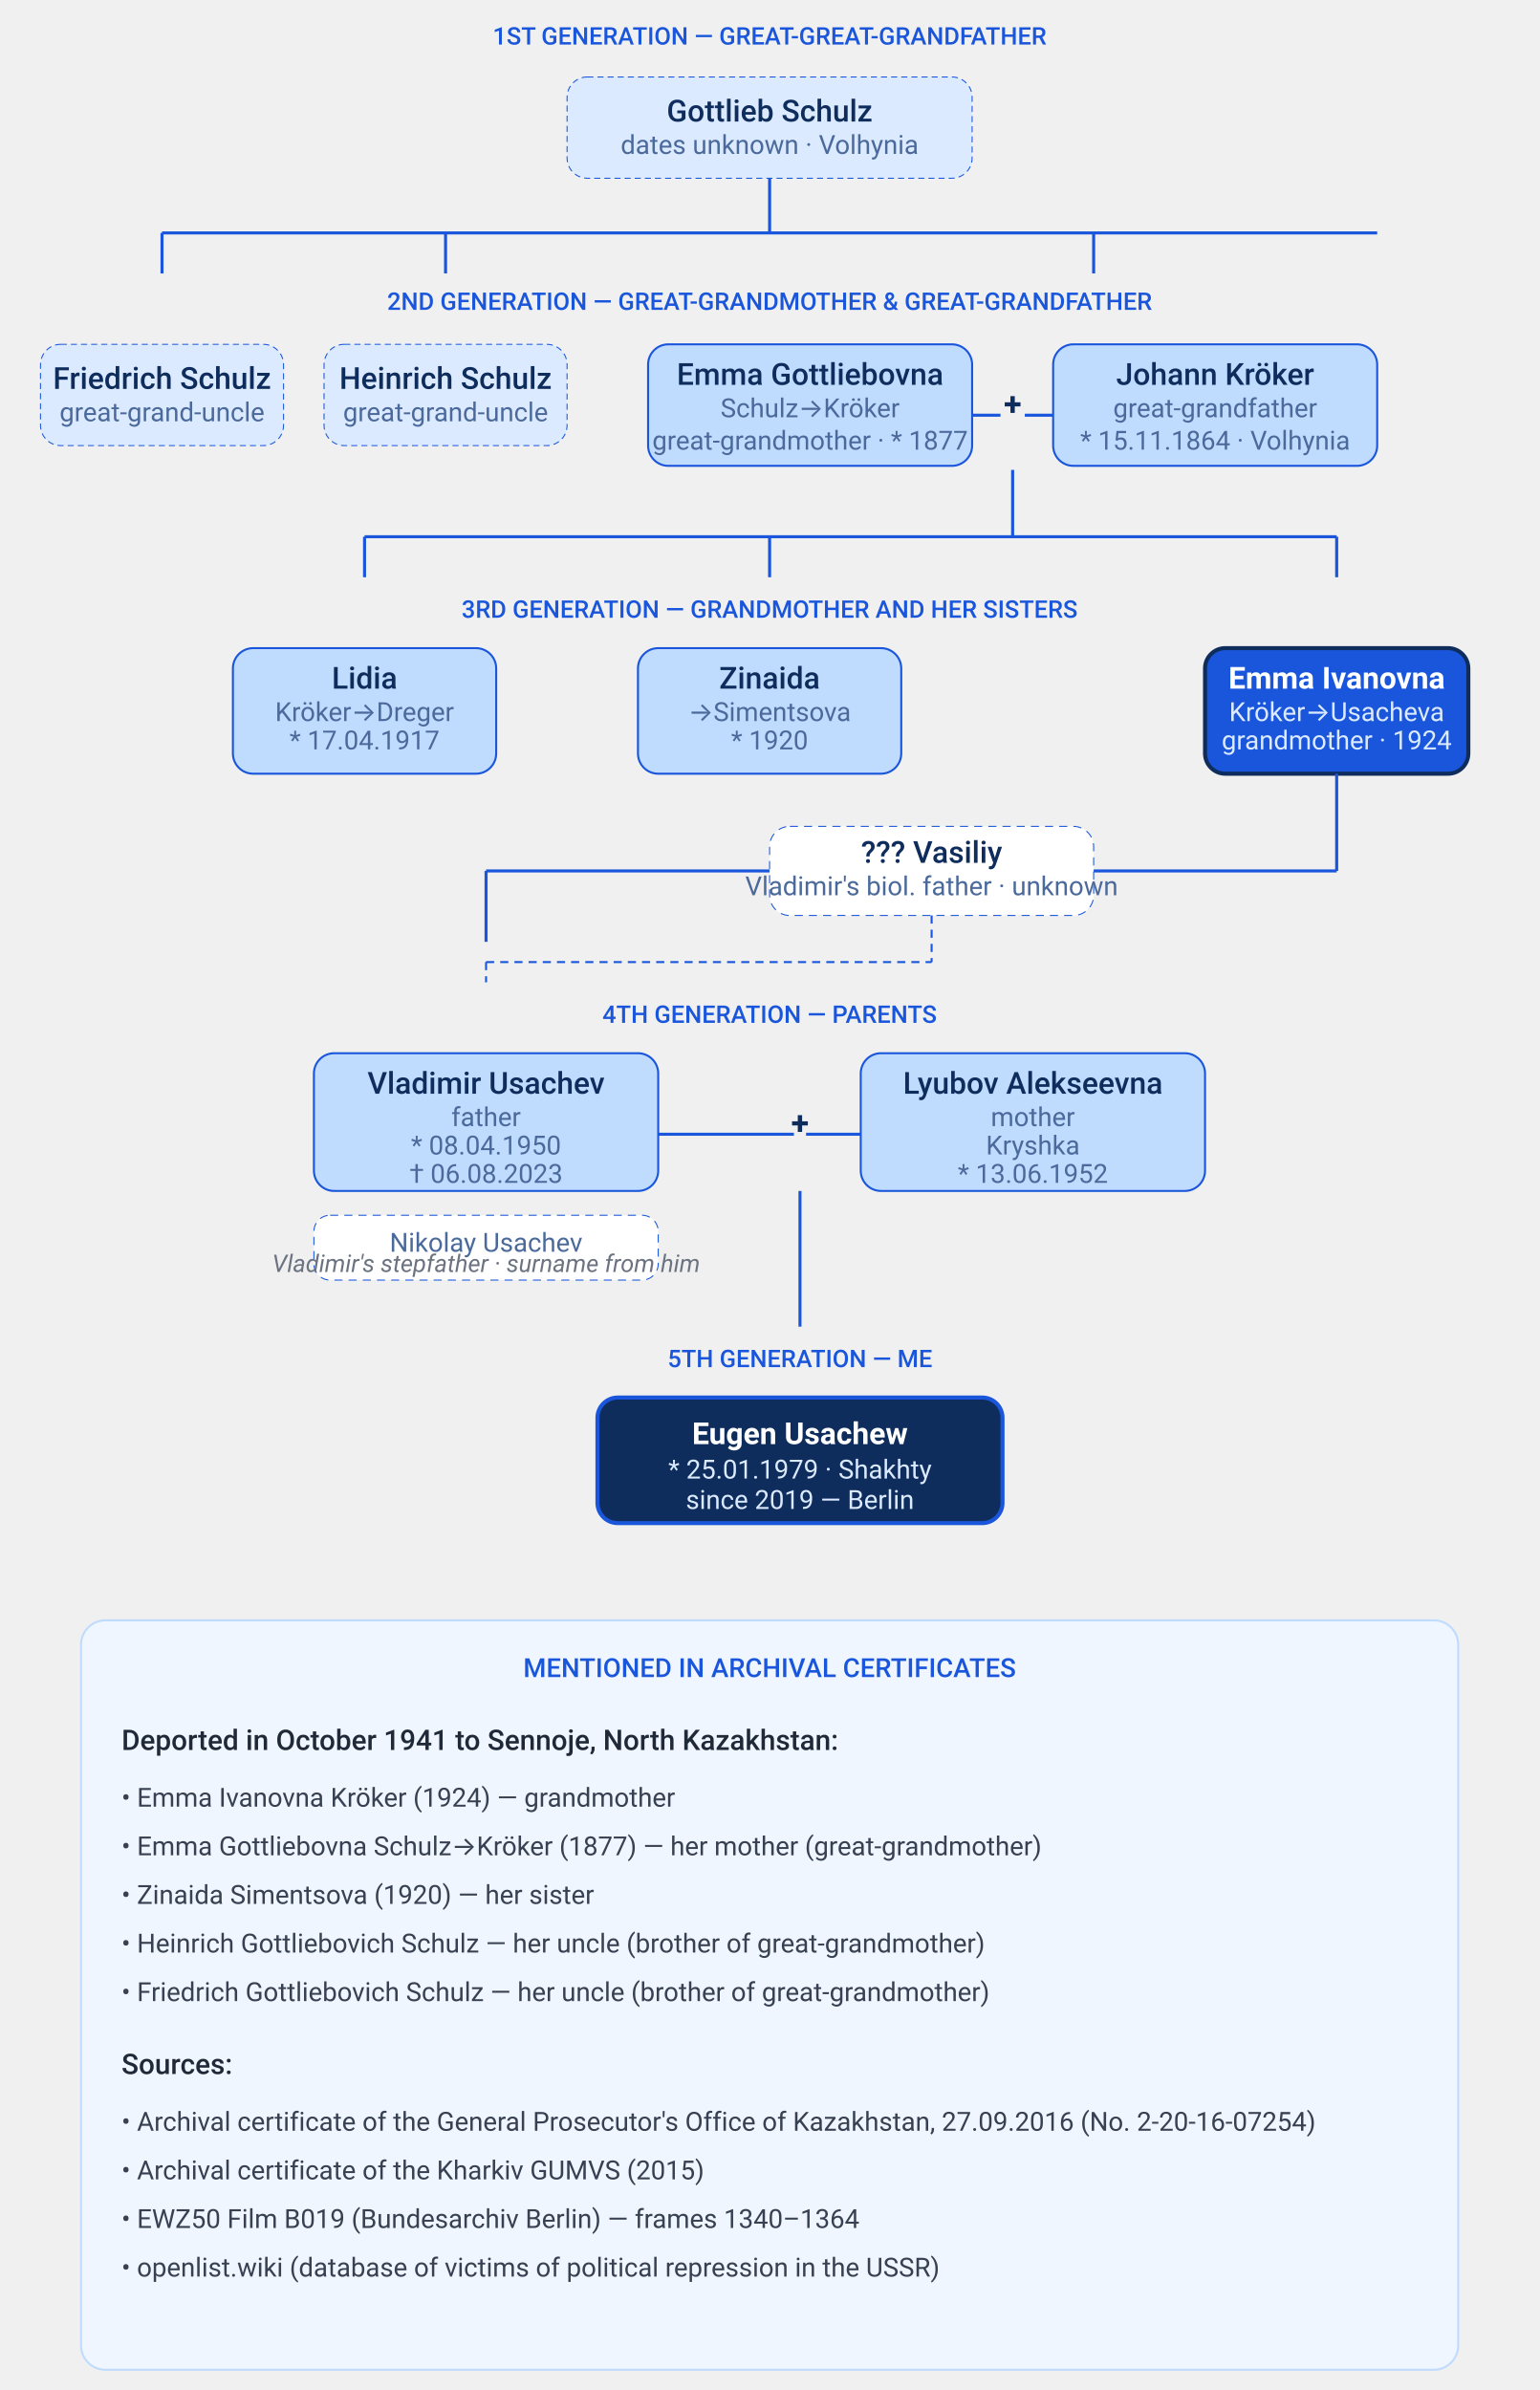
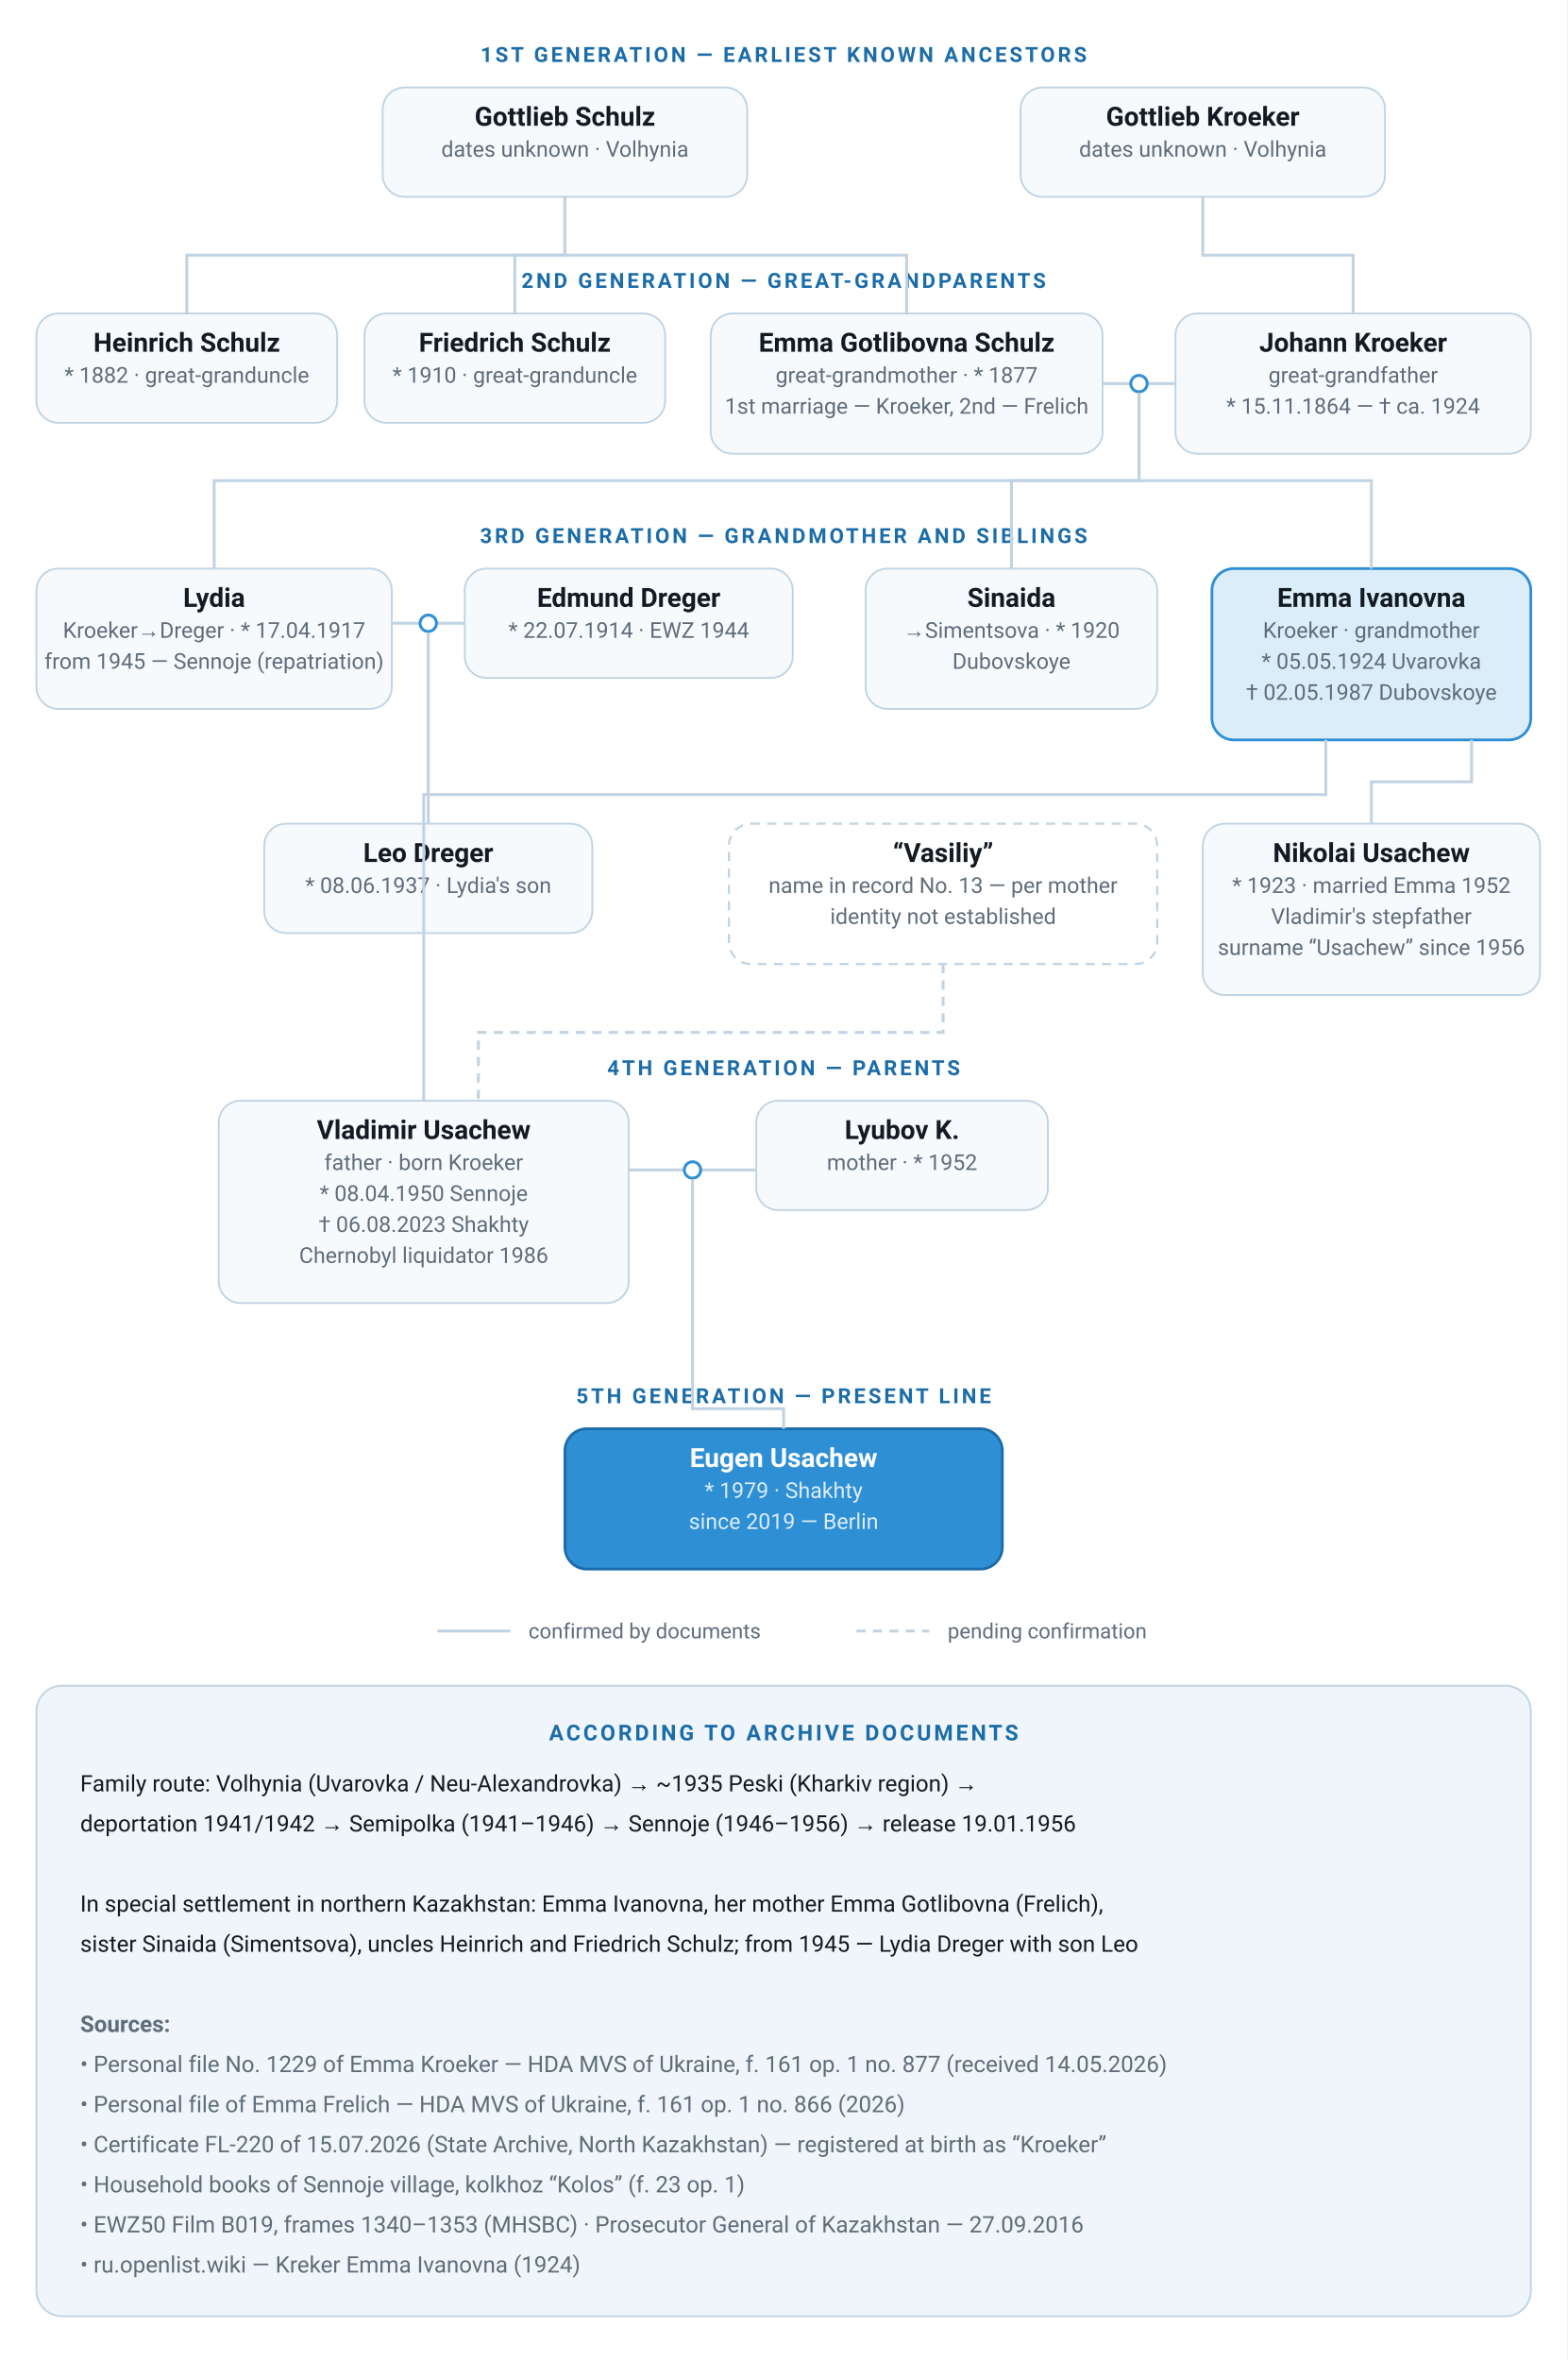
- <svg xmlns="http://www.w3.org/2000/svg" width="100%" viewBox="0 0 760 1180" role="img" font-family="-apple-system, BlinkMacSystemFont, &quot;Segoe UI&quot;, Roboto, sans-serif">
-   <style>
-   .lbl-gen { font-size: 12px; font-weight: 500; fill: #1a56db; text-anchor: middle; }
-   .name { font-size: 15px; font-weight: 500; fill: #0f2d5c; text-anchor: middle; }
-   .name-me { font-size: 15px; font-weight: 600; fill: #fff; text-anchor: middle; }
-   .name-grand { font-size: 15px; font-weight: 600; fill: #fff; text-anchor: middle; }
-   .meta { font-size: 13px; fill: #4b6a9b; text-anchor: middle; }
-   .meta-light { font-size: 13px; fill: #dbeafe; text-anchor: middle; }
-   .meta-grand { font-size: 13px; fill: #dbeafe; text-anchor: middle; }
-   .plus { font-size: 16px; font-weight: 600; fill: #0f2d5c; text-anchor: middle; }
-   .small-note { font-size: 12px; fill: #6b7280; text-anchor: middle; font-style: italic; }
-   .arch-title { font-size: 13px; font-weight: 500; fill: #1a56db; text-anchor: middle; }
-   .arch-text { font-size: 14px; fill: #1f2937; }
-   .arch-line { font-size: 13px; fill: #374151; }
-   .ancestor-box { fill: #dbeafe; stroke: #1a56db; stroke-width: 0.5; stroke-dasharray: 3,2; }
-   .person-box { fill: #bfdbfe; stroke: #1a56db; stroke-width: 1; }
-   .grand-box { fill: #1a56db; stroke: #0f2d5c; stroke-width: 2; }
-   .me-box { fill: #0f2d5c; stroke: #1a56db; stroke-width: 2; }
-   .unknown-box { fill: #fff; stroke: #1a56db; stroke-width: 0.5; stroke-dasharray: 4,3; }
-   .conn { stroke: #1a56db; stroke-width: 1.5; fill: none; }
-   .conn-dash { stroke: #1a56db; stroke-width: 1; fill: none; stroke-dasharray: 4,3; }
- </style>
-   <text x="380" y="22" class="lbl-gen">1ST GENERATION — GREAT-GREAT-GRANDFATHER</text>
-   <rect x="280" y="38" width="200" height="50" rx="10" class="ancestor-box" />
-   <text x="380" y="60" class="name">Gottlieb Schulz</text>
-   <text x="380" y="76" class="meta">dates unknown · Volhynia</text>
-   <line x1="380" y1="88" x2="380" y2="115" class="conn" />
-   <line x1="80" y1="115" x2="680" y2="115" class="conn" />
-   <line x1="80" y1="115" x2="80" y2="135" class="conn" />
-   <line x1="220" y1="115" x2="220" y2="135" class="conn" />
-   <line x1="540" y1="115" x2="540" y2="135" class="conn" />
-   <text x="380" y="153" class="lbl-gen">2ND GENERATION — GREAT-GRANDMOTHER &amp; GREAT-GRANDFATHER</text>
-   <rect x="20" y="170" width="120" height="50" rx="10" class="ancestor-box" />
-   <text x="80" y="192" class="name">Friedrich Schulz</text>
-   <text x="80" y="208" class="meta">great-grand-uncle</text>
-   <rect x="160" y="170" width="120" height="50" rx="10" class="ancestor-box" />
-   <text x="220" y="192" class="name">Heinrich Schulz</text>
-   <text x="220" y="208" class="meta">great-grand-uncle</text>
-   <rect x="320" y="170" width="160" height="60" rx="10" class="person-box" />
-   <text x="400" y="190" class="name">Emma Gottliebovna</text>
-   <text x="400" y="206" class="meta">Schulz→Kröker</text>
-   <text x="400" y="222" class="meta">great-grandmother · * 1877</text>
-   <text x="500" y="205" class="plus">+</text>
-   <rect x="520" y="170" width="160" height="60" rx="10" class="person-box" />
-   <text x="600" y="190" class="name">Johann Kröker</text>
-   <text x="600" y="206" class="meta">great-grandfather</text>
-   <text x="600" y="222" class="meta">* 15.11.1864 · Volhynia</text>
-   <line x1="480" y1="205" x2="494" y2="205" class="conn" />
-   <line x1="506" y1="205" x2="520" y2="205" class="conn" />
-   <line x1="500" y1="232" x2="500" y2="265" class="conn" />
-   <line x1="180" y1="265" x2="660" y2="265" class="conn" />
-   <line x1="180" y1="265" x2="180" y2="285" class="conn" />
-   <line x1="380" y1="265" x2="380" y2="285" class="conn" />
-   <line x1="660" y1="265" x2="660" y2="285" class="conn" />
-   <text x="380" y="305" class="lbl-gen">3RD GENERATION — GRANDMOTHER AND HER SISTERS</text>
-   <rect x="115" y="320" width="130" height="62" rx="10" class="person-box" />
-   <text x="180" y="340" class="name">Lidia</text>
-   <text x="180" y="356" class="meta">Kröker→Dreger</text>
-   <text x="180" y="370" class="meta">* 17.04.1917</text>
-   <rect x="315" y="320" width="130" height="62" rx="10" class="person-box" />
-   <text x="380" y="340" class="name">Zinaida</text>
-   <text x="380" y="356" class="meta">→Simentsova</text>
-   <text x="380" y="370" class="meta">* 1920</text>
-   <rect x="595" y="320" width="130" height="62" rx="10" class="grand-box" />
-   <text x="660" y="340" class="name-grand">Emma Ivanovna</text>
-   <text x="660" y="356" class="meta-grand">Kröker→Usacheva</text>
-   <text x="660" y="370" class="meta-grand">grandmother · 1924</text>
-   <line x1="660" y1="382" x2="660" y2="430" class="conn" />
-   <line x1="240" y1="430" x2="660" y2="430" class="conn" />
-   <line x1="240" y1="430" x2="240" y2="465" class="conn" />
-   <rect x="380" y="408" width="160" height="44" rx="10" class="unknown-box" />
-   <text x="460" y="426" class="name">??? Vasiliy</text>
-   <text x="460" y="442" class="meta">Vladimir's biol. father · unknown</text>
-   <line x1="460" y1="452" x2="460" y2="475" class="conn-dash" />
-   <line x1="240" y1="475" x2="460" y2="475" class="conn-dash" />
-   <line x1="240" y1="475" x2="240" y2="485" class="conn-dash" />
-   <text x="380" y="505" class="lbl-gen">4TH GENERATION — PARENTS</text>
-   <rect x="155" y="520" width="170" height="68" rx="10" class="person-box" />
-   <text x="240" y="540" class="name">Vladimir Usachev</text>
-   <text x="240" y="556" class="meta">father</text>
-   <text x="240" y="570" class="meta">* 08.04.1950</text>
-   <text x="240" y="584" class="meta">† 06.08.2023</text>
-   <text x="395" y="560" class="plus">+</text>
-   <rect x="425" y="520" width="170" height="68" rx="10" class="person-box" />
-   <text x="510" y="540" class="name">Lyubov Alekseevna</text>
-   <text x="510" y="556" class="meta">mother</text>
-   <text x="510" y="570" class="meta">Kryshka</text>
-   <text x="510" y="584" class="meta">* 13.06.1952</text>
-   <line x1="325" y1="560" x2="392" y2="560" class="conn" />
-   <line x1="398" y1="560" x2="425" y2="560" class="conn" />
-   <rect x="155" y="600" width="170" height="32" rx="8" class="unknown-box" />
-   <text x="240" y="618" class="meta">Nikolay Usachev</text>
-   <text x="240" y="628" class="small-note">Vladimir's stepfather · surname from him</text>
-   <line x1="395" y1="588" x2="395" y2="655" class="conn" />
-   <text x="395" y="675" class="lbl-gen">5TH GENERATION — ME</text>
-   <rect x="295" y="690" width="200" height="62" rx="10" class="me-box" />
-   <text x="395" y="713" class="name-me">Eugen Usachew</text>
-   <text x="395" y="730" class="meta-light">* 25.01.1979 · Shakhty</text>
-   <text x="395" y="745" class="meta-light">since 2019 — Berlin</text>
-   <rect x="40" y="800" width="680" height="370" rx="12" fill="#f0f6ff" stroke="#bfdbfe" stroke-width="1" />
-   <text x="380" y="828" class="arch-title">MENTIONED IN ARCHIVAL CERTIFICATES</text>
-   <text x="60" y="864" class="arch-text" font-weight="500">Deported in October 1941 to Sennoje, North Kazakhstan:</text>
-   <text x="60" y="892" class="arch-line">• Emma Ivanovna Kröker (1924) — grandmother</text>
-   <text x="60" y="916" class="arch-line">• Emma Gottliebovna Schulz→Kröker (1877) — her mother (great-grandmother)</text>
-   <text x="60" y="940" class="arch-line">• Zinaida Simentsova (1920) — her sister</text>
-   <text x="60" y="964" class="arch-line">• Heinrich Gottliebovich Schulz — her uncle (brother of great-grandmother)</text>
-   <text x="60" y="988" class="arch-line">• Friedrich Gottliebovich Schulz — her uncle (brother of great-grandmother)</text>
-   <text x="60" y="1024" class="arch-text" font-weight="500">Sources:</text>
-   <text x="60" y="1052" class="arch-line">• Archival certificate of the General Prosecutor's Office of Kazakhstan, 27.09.2016 (No. 2-20-16-07254)</text>
-   <text x="60" y="1076" class="arch-line">• Archival certificate of the Kharkiv GUMVS (2015)</text>
-   <text x="60" y="1100" class="arch-line">• EWZ50 Film B019 (Bundesarchiv Berlin) — frames 1340–1364</text>
-   <text x="60" y="1124" class="arch-line">• openlist.wiki (database of victims of political repression in the USSR)</text>
+ <svg xmlns="http://www.w3.org/2000/svg" width="100%" viewBox="0 0 860 1295" role="img" font-family="-apple-system, BlinkMacSystemFont, 'Segoe UI', Roboto, 'Helvetica Neue', Arial, sans-serif">
+   <rect x="0" y="0" width="860" height="1295" fill="#ffffff" />
+   <text x="430" y="34" text-anchor="middle" font-size="11.5" font-weight="700" letter-spacing="1.5" fill="#1b6ca8">1ST GENERATION — EARLIEST KNOWN ANCESTORS</text>
+   <rect x="210" y="48" width="200" height="60" rx="12" fill="#f6fafd" stroke="#c1d3e2" stroke-width="1" />
+   <text x="310" y="69" text-anchor="middle" font-size="14.5" font-weight="600" fill="#131a22">Gottlieb Schulz</text>
+   <text x="310" y="86" text-anchor="middle" font-size="12" fill="#5f6c7a">dates unknown · Volhynia</text>
+   <rect x="560" y="48" width="200" height="60" rx="12" fill="#f6fafd" stroke="#c1d3e2" stroke-width="1" />
+   <text x="660" y="69" text-anchor="middle" font-size="14.5" font-weight="600" fill="#131a22">Gottlieb Kroeker</text>
+   <text x="660" y="86" text-anchor="middle" font-size="12" fill="#5f6c7a">dates unknown · Volhynia</text>
+   <text x="430" y="158" text-anchor="middle" font-size="11.5" font-weight="700" letter-spacing="1.5" fill="#1b6ca8">2ND GENERATION — GREAT-GRANDPARENTS</text>
+   <rect x="20" y="172" width="165" height="60" rx="12" fill="#f6fafd" stroke="#c1d3e2" stroke-width="1" />
+   <text x="102.5" y="193" text-anchor="middle" font-size="14.5" font-weight="600" fill="#131a22">Heinrich Schulz</text>
+   <text x="102.5" y="210" text-anchor="middle" font-size="12" fill="#5f6c7a">* 1882 · great-granduncle</text>
+   <rect x="200" y="172" width="165" height="60" rx="12" fill="#f6fafd" stroke="#c1d3e2" stroke-width="1" />
+   <text x="282.5" y="193" text-anchor="middle" font-size="14.5" font-weight="600" fill="#131a22">Friedrich Schulz</text>
+   <text x="282.5" y="210" text-anchor="middle" font-size="12" fill="#5f6c7a">* 1910 · great-granduncle</text>
+   <rect x="390" y="172" width="215" height="77" rx="12" fill="#f6fafd" stroke="#c1d3e2" stroke-width="1" />
+   <text x="497.5" y="193" text-anchor="middle" font-size="14.5" font-weight="600" fill="#131a22">Emma Gotlibovna Schulz</text>
+   <text x="497.5" y="210" text-anchor="middle" font-size="12" fill="#5f6c7a">great-grandmother · * 1877</text>
+   <text x="497.5" y="227" text-anchor="middle" font-size="12" fill="#5f6c7a">1st marriage — Kroeker, 2nd — Frelich</text>
+   <rect x="645" y="172" width="195" height="77" rx="12" fill="#f6fafd" stroke="#c1d3e2" stroke-width="1" />
+   <text x="742.5" y="193" text-anchor="middle" font-size="14.5" font-weight="600" fill="#131a22">Johann Kroeker</text>
+   <text x="742.5" y="210" text-anchor="middle" font-size="12" fill="#5f6c7a">great-grandfather</text>
+   <text x="742.5" y="227" text-anchor="middle" font-size="12" fill="#5f6c7a">* 15.11.1864 — † ca. 1924</text>
+   <path d="M 310 108 V 140 H 102.5 V 172" stroke="#c1d3e2" stroke-width="1.6" fill="none" />
+   <path d="M 310 108 V 140 H 282.5 V 172" stroke="#c1d3e2" stroke-width="1.6" fill="none" />
+   <path d="M 310 108 V 140 H 497.5 V 172" stroke="#c1d3e2" stroke-width="1.6" fill="none" />
+   <path d="M 660 108 V 140 H 742.5 V 172" stroke="#c1d3e2" stroke-width="1.6" fill="none" />
+   <path d="M 605 210.5 L 645 210.5" stroke="#c1d3e2" stroke-width="1.6" fill="none" />
+   <circle cx="625" cy="210.5" r="4.5" fill="#ffffff" stroke="#2f8fd4" stroke-width="1.6" />
+   <text x="430" y="298" text-anchor="middle" font-size="11.5" font-weight="700" letter-spacing="1.5" fill="#1b6ca8">3RD GENERATION — GRANDMOTHER AND SIBLINGS</text>
+   <rect x="20" y="312" width="195" height="77" rx="12" fill="#f6fafd" stroke="#c1d3e2" stroke-width="1" />
+   <text x="117.5" y="333" text-anchor="middle" font-size="14.5" font-weight="600" fill="#131a22">Lydia</text>
+   <text x="117.5" y="350" text-anchor="middle" font-size="12" fill="#5f6c7a">Kroeker→Dreger · * 17.04.1917</text>
+   <text x="117.5" y="367" text-anchor="middle" font-size="12" fill="#5f6c7a">from 1945 — Sennoje (repatriation)</text>
+   <rect x="255" y="312" width="180" height="60" rx="12" fill="#f6fafd" stroke="#c1d3e2" stroke-width="1" />
+   <text x="345" y="333" text-anchor="middle" font-size="14.5" font-weight="600" fill="#131a22">Edmund Dreger</text>
+   <text x="345" y="350" text-anchor="middle" font-size="12" fill="#5f6c7a">* 22.07.1914 · EWZ 1944</text>
+   <rect x="475" y="312" width="160" height="77" rx="12" fill="#f6fafd" stroke="#c1d3e2" stroke-width="1" />
+   <text x="555" y="333" text-anchor="middle" font-size="14.5" font-weight="600" fill="#131a22">Sinaida</text>
+   <text x="555" y="350" text-anchor="middle" font-size="12" fill="#5f6c7a">→Simentsova · * 1920</text>
+   <text x="555" y="367" text-anchor="middle" font-size="12" fill="#5f6c7a">Dubovskoye</text>
+   <rect x="665" y="312" width="175" height="94" rx="12" fill="#dcedfa" stroke="#2f8fd4" stroke-width="1.5" />
+   <text x="752.5" y="333" text-anchor="middle" font-size="14.5" font-weight="600" fill="#131a22">Emma Ivanovna</text>
+   <text x="752.5" y="350" text-anchor="middle" font-size="12" fill="#5f6c7a">Kroeker · grandmother</text>
+   <text x="752.5" y="367" text-anchor="middle" font-size="12" fill="#5f6c7a">* 05.05.1924 Uvarovka</text>
+   <text x="752.5" y="384" text-anchor="middle" font-size="12" fill="#5f6c7a">† 02.05.1987 Dubovskoye</text>
+   <path d="M 625 215.5 V 263.75 H 117.5 V 312" stroke="#c1d3e2" stroke-width="1.6" fill="none" />
+   <path d="M 625 215.5 V 263.75 H 555 V 312" stroke="#c1d3e2" stroke-width="1.6" fill="none" />
+   <path d="M 625 215.5 V 263.75 H 752.5 V 312" stroke="#c1d3e2" stroke-width="1.6" fill="none" />
+   <path d="M 215 342 L 255 342" stroke="#c1d3e2" stroke-width="1.6" fill="none" />
+   <circle cx="235" cy="342" r="4.5" fill="#ffffff" stroke="#2f8fd4" stroke-width="1.6" />
+   <rect x="145" y="452" width="180" height="60" rx="12" fill="#f6fafd" stroke="#c1d3e2" stroke-width="1" />
+   <text x="235" y="473" text-anchor="middle" font-size="14.5" font-weight="600" fill="#131a22">Leo Dreger</text>
+   <text x="235" y="490" text-anchor="middle" font-size="12" fill="#5f6c7a">* 08.06.1937 · Lydia's son</text>
+   <path d="M 235 347 L 235 452" stroke="#c1d3e2" stroke-width="1.6" fill="none" />
+   <rect x="400" y="452" width="235" height="77" rx="12" fill="#ffffff" stroke="#c1d3e2" stroke-width="1.2" stroke-dasharray="5,4" />
+   <text x="517.5" y="473" text-anchor="middle" font-size="14.5" font-weight="600" fill="#131a22">“Vasiliy”</text>
+   <text x="517.5" y="490" text-anchor="middle" font-size="12" fill="#5f6c7a">name in record No. 13 — per mother</text>
+   <text x="517.5" y="507" text-anchor="middle" font-size="12" fill="#5f6c7a">identity not established</text>
+   <rect x="660" y="452" width="185" height="94" rx="12" fill="#f6fafd" stroke="#c1d3e2" stroke-width="1" />
+   <text x="752.5" y="473" text-anchor="middle" font-size="14.5" font-weight="600" fill="#131a22">Nikolai Usachew</text>
+   <text x="752.5" y="490" text-anchor="middle" font-size="12" fill="#5f6c7a">* 1923 · married Emma 1952</text>
+   <text x="752.5" y="507" text-anchor="middle" font-size="12" fill="#5f6c7a">Vladimir's stepfather</text>
+   <text x="752.5" y="524" text-anchor="middle" font-size="12" fill="#5f6c7a">surname “Usachew” since 1956</text>
+   <path d="M 807.5 406 V 429 H 752.5 V 452" stroke="#c1d3e2" stroke-width="1.6" fill="none" />
+   <text x="430" y="590" text-anchor="middle" font-size="11.5" font-weight="700" letter-spacing="1.5" fill="#1b6ca8">4TH GENERATION — PARENTS</text>
+   <rect x="120" y="604" width="225" height="111" rx="12" fill="#f6fafd" stroke="#c1d3e2" stroke-width="1" />
+   <text x="232.5" y="625" text-anchor="middle" font-size="14.5" font-weight="600" fill="#131a22">Vladimir Usachew</text>
+   <text x="232.5" y="642" text-anchor="middle" font-size="12" fill="#5f6c7a">father · born Kroeker</text>
+   <text x="232.5" y="659" text-anchor="middle" font-size="12" fill="#5f6c7a">* 08.04.1950 Sennoje</text>
+   <text x="232.5" y="676" text-anchor="middle" font-size="12" fill="#5f6c7a">† 06.08.2023 Shakhty</text>
+   <text x="232.5" y="693" text-anchor="middle" font-size="12" fill="#5f6c7a">Chernobyl liquidator 1986</text>
+   <rect x="415" y="604" width="160" height="60" rx="12" fill="#f6fafd" stroke="#c1d3e2" stroke-width="1" />
+   <text x="495" y="625" text-anchor="middle" font-size="14.5" font-weight="600" fill="#131a22">Lyubov K.</text>
+   <text x="495" y="642" text-anchor="middle" font-size="12" fill="#5f6c7a">mother · * 1952</text>
+   <path d="M 727.5 406 V 436 H 232.5 V 604" stroke="#c1d3e2" stroke-width="1.6" fill="none" />
+   <path d="M 517.5 529 V 566.5 H 262.5 V 604" stroke="#c1d3e2" stroke-width="1.6" fill="none" stroke-dasharray="5,4" />
+   <path d="M 345 642 L 415 642" stroke="#c1d3e2" stroke-width="1.6" fill="none" />
+   <circle cx="380" cy="642" r="4.5" fill="#ffffff" stroke="#2f8fd4" stroke-width="1.6" />
+   <text x="430" y="770" text-anchor="middle" font-size="11.5" font-weight="700" letter-spacing="1.5" fill="#1b6ca8">5TH GENERATION — PRESENT LINE</text>
+   <rect x="310" y="784" width="240" height="77" rx="12" fill="#2f8fd4" stroke="#1b6ca8" stroke-width="1.5" />
+   <text x="430" y="805" text-anchor="middle" font-size="14.5" font-weight="600" fill="#ffffff">Eugen Usachew</text>
+   <text x="430" y="822" text-anchor="middle" font-size="12" fill="#dcedfa">* 1979 · Shakhty</text>
+   <text x="430" y="839" text-anchor="middle" font-size="12" fill="#dcedfa">since 2019 — Berlin</text>
+   <path d="M 380 647 L 380 762" stroke="#c1d3e2" stroke-width="1.6" fill="none" />
+   <path d="M 380 762 V 773 H 430 V 784" stroke="#c1d3e2" stroke-width="1.6" fill="none" />
+   <line x1="240" y1="895" x2="280" y2="895" stroke="#c1d3e2" stroke-width="1.6" />
+   <text x="290" y="899" font-size="11.5" fill="#5f6c7a">confirmed by documents</text>
+   <line x1="470" y1="895" x2="510" y2="895" stroke="#c1d3e2" stroke-width="1.6" stroke-dasharray="5,4" />
+   <text x="520" y="899" font-size="11.5" fill="#5f6c7a">pending confirmation</text>
+   <rect x="20" y="925" width="820" height="346" rx="14" fill="#eff5fa" stroke="#c1d3e2" stroke-width="1" />
+   <text x="430" y="955" text-anchor="middle" font-size="12" font-weight="700" letter-spacing="1.5" fill="#1b6ca8">ACCORDING TO ARCHIVE DOCUMENTS</text>
+   <text x="44" y="983" font-size="12.5" fill="#131a22">Family route: Volhynia (Uvarovka / Neu-Alexandrovka) → ~1935 Peski (Kharkiv region) →</text>
+   <text x="44" y="1005" font-size="12.5" fill="#131a22">deportation 1941/1942 → Semipolka (1941–1946) → Sennoje (1946–1956) → release 19.01.1956</text>
+   <text x="44" y="1049" font-size="12.5" fill="#131a22">In special settlement in northern Kazakhstan: Emma Ivanovna, her mother Emma Gotlibovna (Frelich),</text>
+   <text x="44" y="1071" font-size="12.5" fill="#131a22">sister Sinaida (Simentsova), uncles Heinrich and Friedrich Schulz; from 1945 — Lydia Dreger with son Leo</text>
+   <text x="44" y="1115" font-size="12.5" font-weight="600" fill="#5f6c7a">Sources:</text>
+   <text x="44" y="1137" font-size="12.5" fill="#5f6c7a">• Personal file No. 1229 of Emma Kroeker — HDA MVS of Ukraine, f. 161 op. 1 no. 877 (received 14.05.2026)</text>
+   <text x="44" y="1159" font-size="12.5" fill="#5f6c7a">• Personal file of Emma Frelich — HDA MVS of Ukraine, f. 161 op. 1 no. 866 (2026)</text>
+   <text x="44" y="1181" font-size="12.5" fill="#5f6c7a">• Certificate FL-220 of 15.07.2026 (State Archive, North Kazakhstan) — registered at birth as “Kroeker”</text>
+   <text x="44" y="1203" font-size="12.5" fill="#5f6c7a">• Household books of Sennoje village, kolkhoz “Kolos” (f. 23 op. 1)</text>
+   <text x="44" y="1225" font-size="12.5" fill="#5f6c7a">• EWZ50 Film B019, frames 1340–1353 (MHSBC) · Prosecutor General of Kazakhstan — 27.09.2016</text>
+   <text x="44" y="1247" font-size="12.5" fill="#5f6c7a">• ru.openlist.wiki — Kreker Emma Ivanovna (1924)</text>
</svg>
